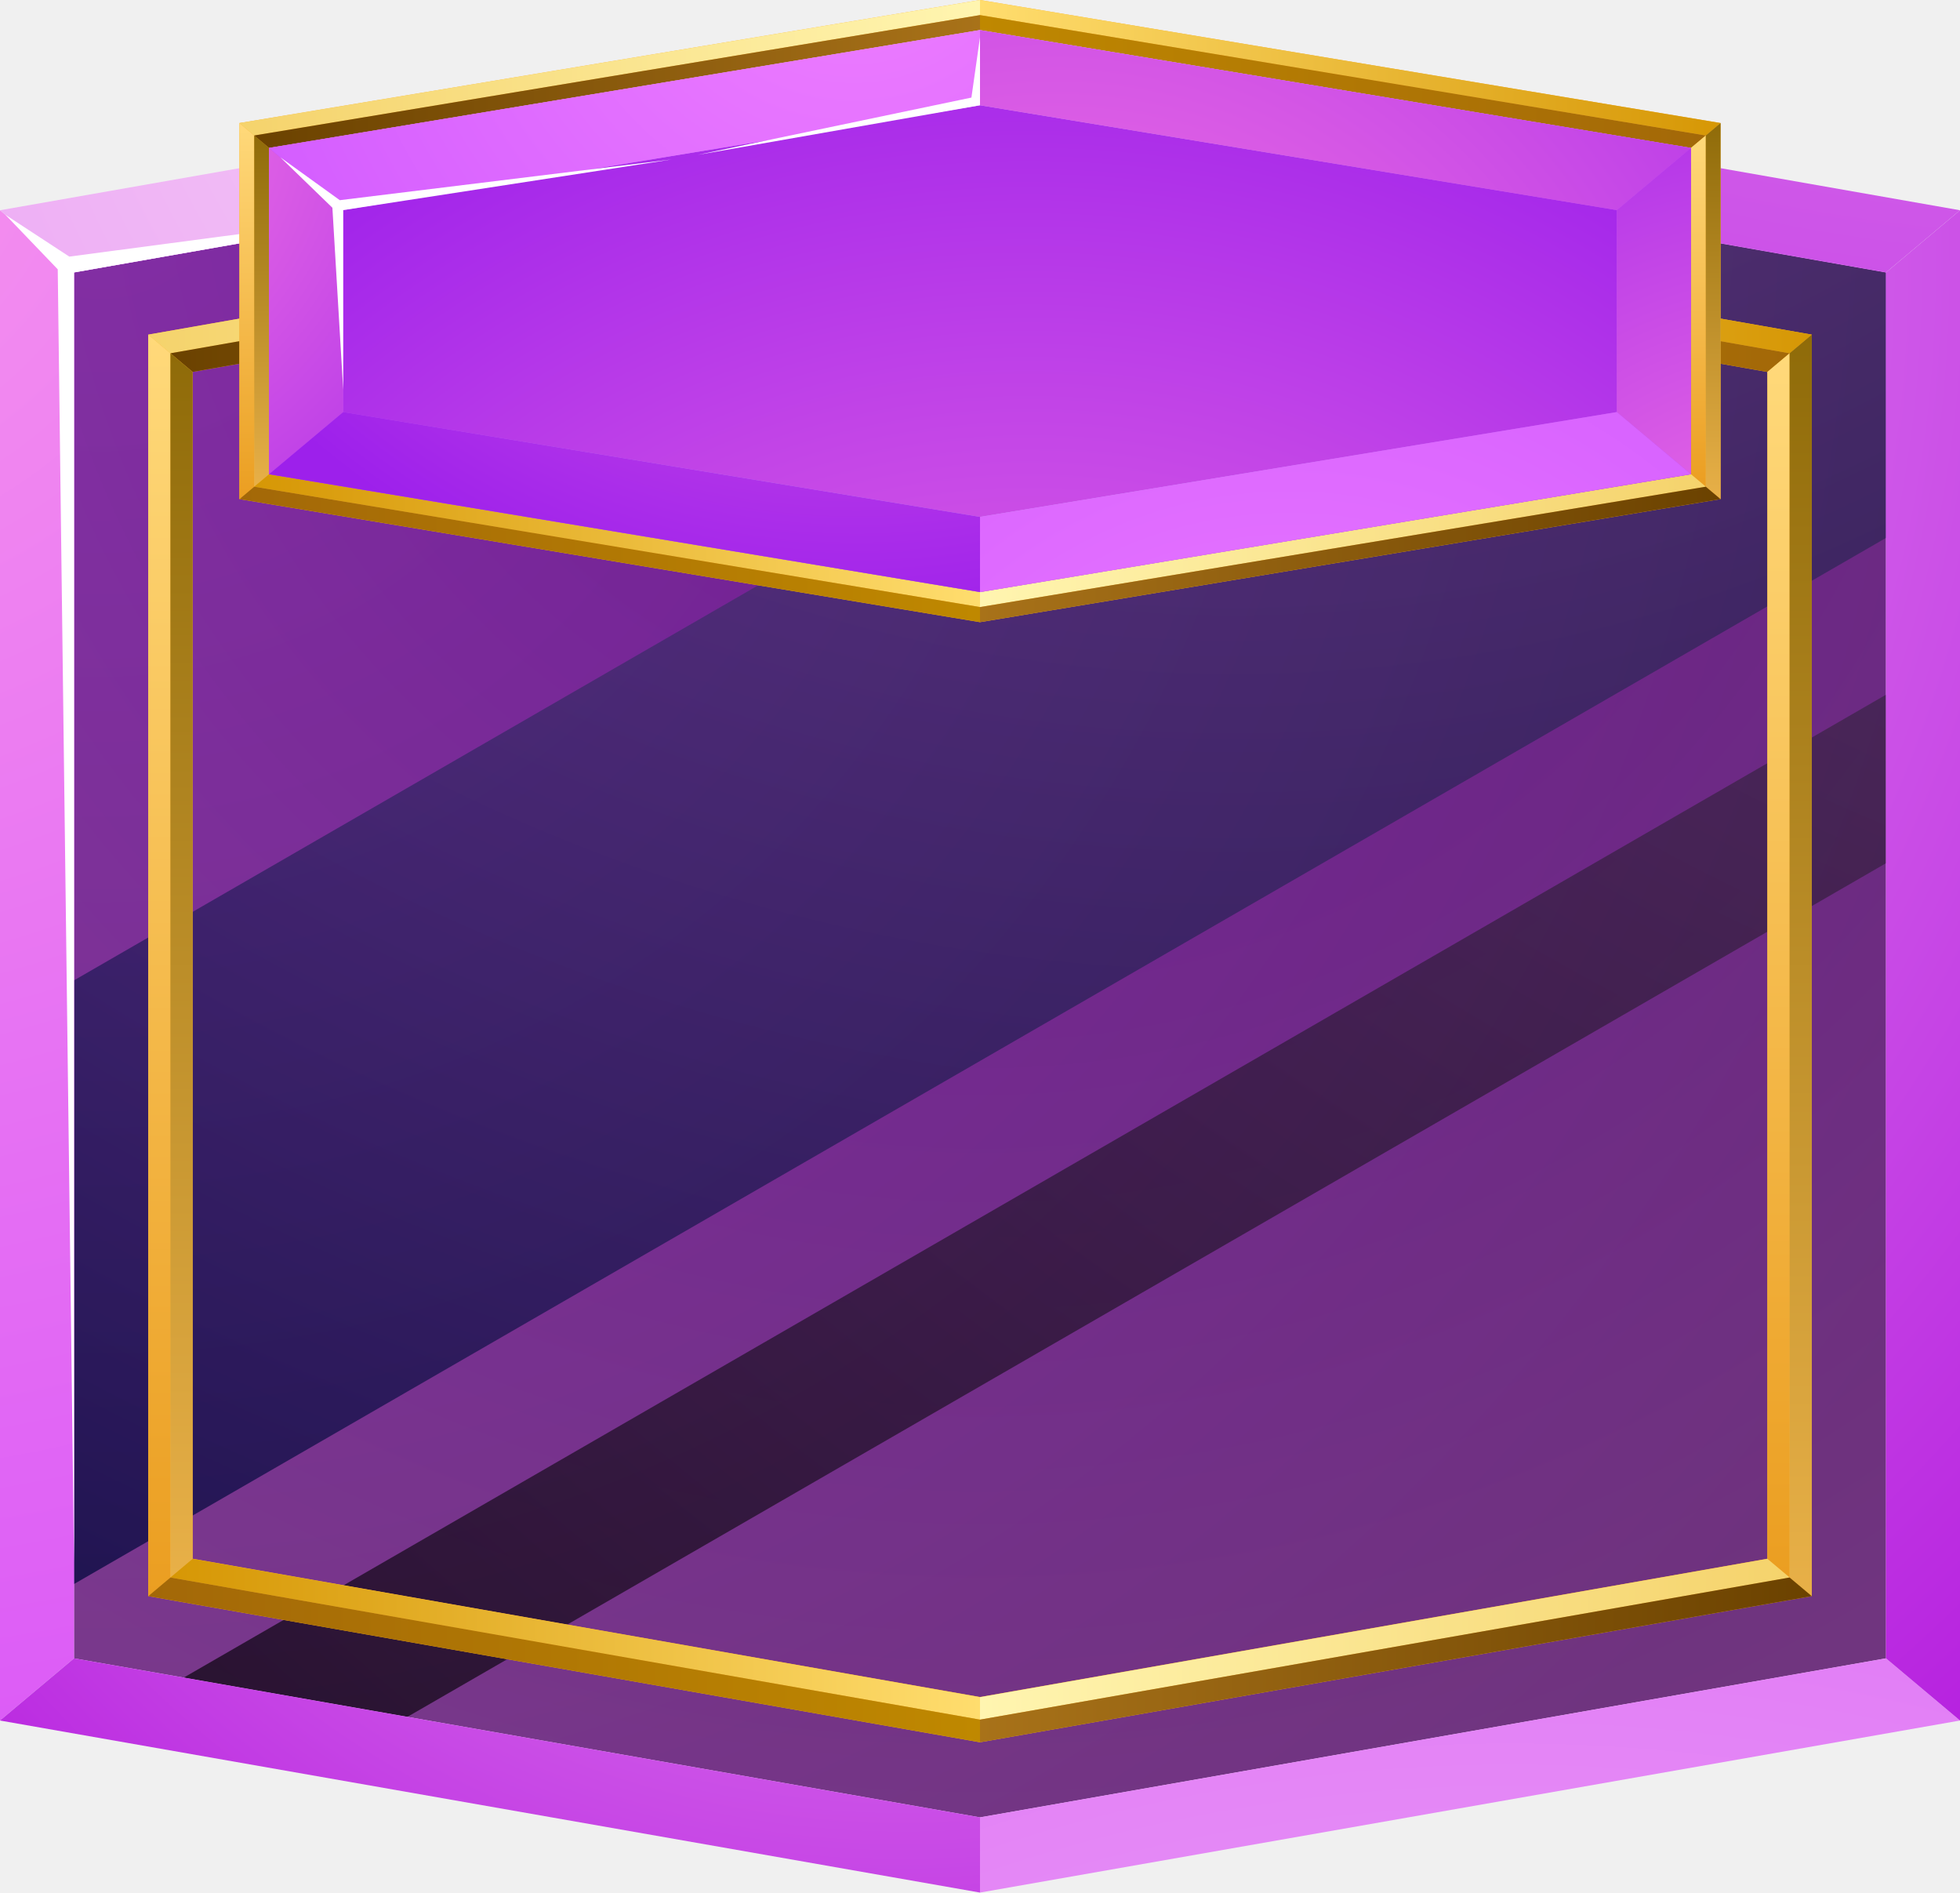
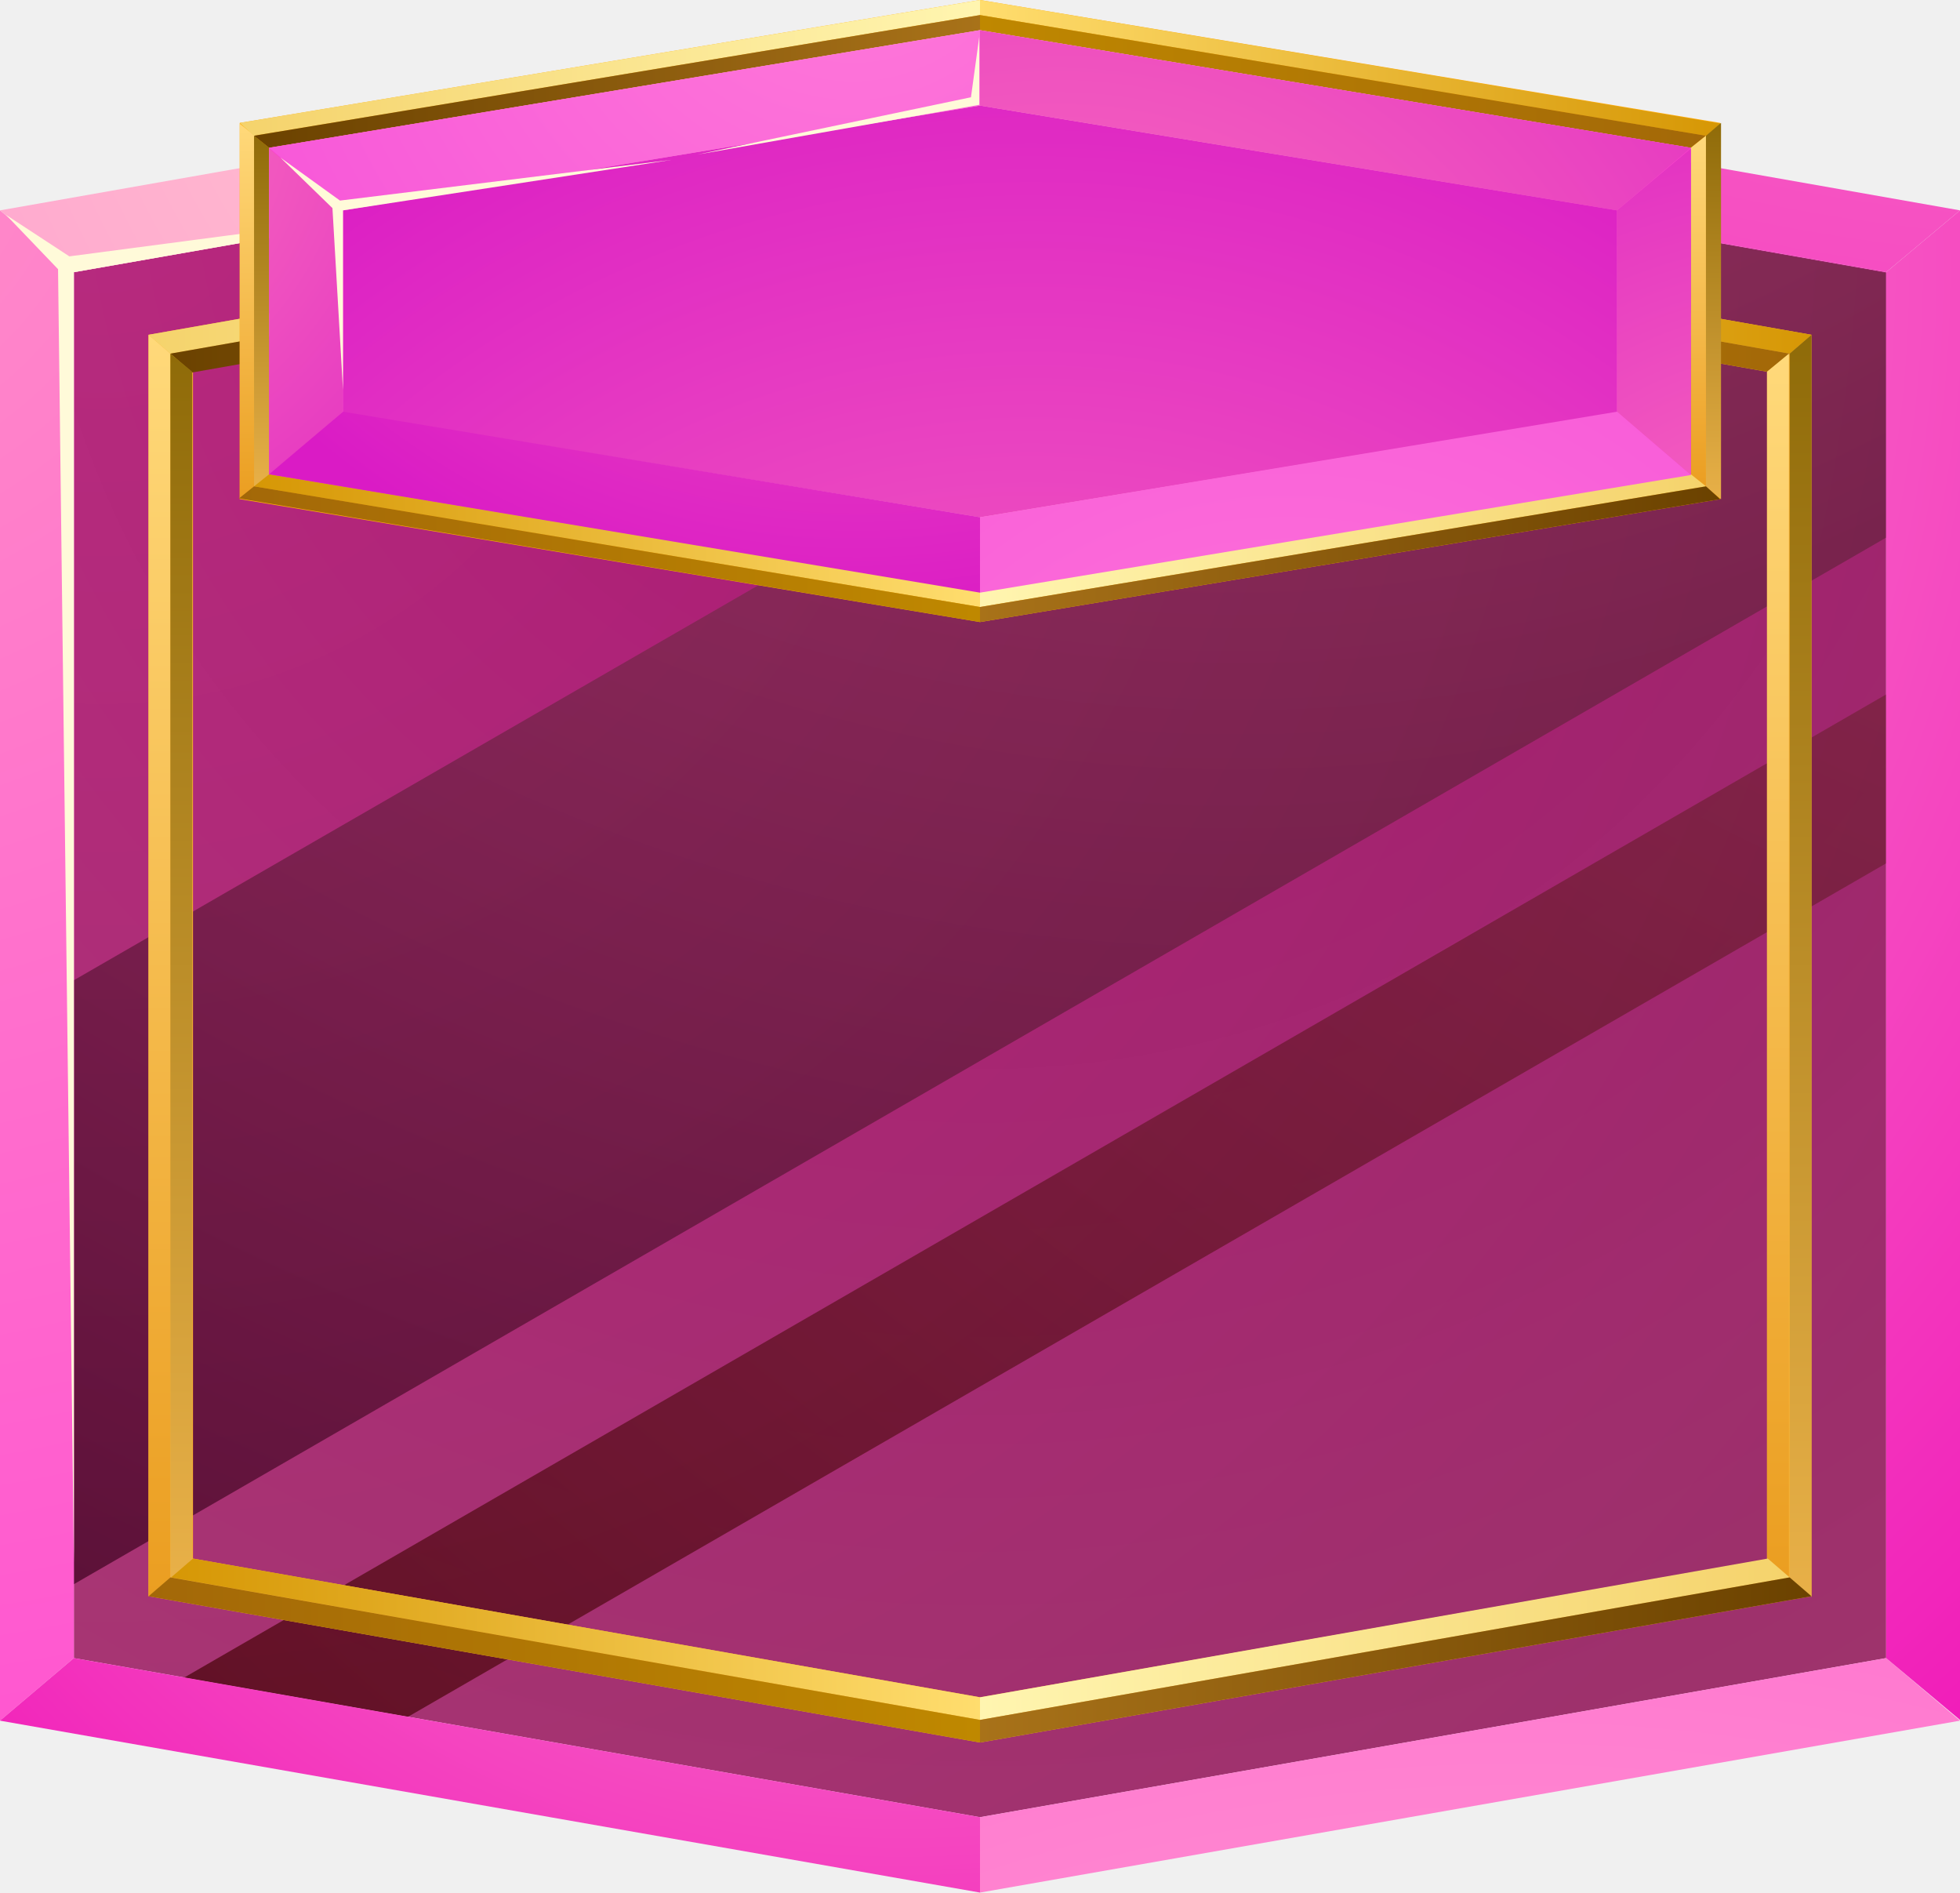
- <svg xmlns="http://www.w3.org/2000/svg" width="260" height="251" viewBox="0 0 260 251" fill="none">
-   <path fill-rule="evenodd" clip-rule="evenodd" d="M9.82 36.132V219.934L130 241.024L250.18 219.934V36.132L130 15.022L9.82 36.132Z" fill="url(#paint0_radial_1_6)" />
-   <path fill-rule="evenodd" clip-rule="evenodd" d="M9.82 210.077L250.18 71.341V36.171L190.551 25.685L9.82 130.017V210.077Z" fill="url(#paint1_radial_1_6)" />
-   <path opacity="0.75" fill-rule="evenodd" clip-rule="evenodd" d="M250.18 92.137L24.374 222.487L54.05 227.691L250.18 114.484V92.137Z" fill="url(#paint2_radial_1_6)" />
-   <g opacity="0.5" filter="url(#filter0_d_1_6)">
-     <path fill-rule="evenodd" clip-rule="evenodd" d="M9.82 36.132V219.934L130 241.024L250.18 219.934V36.132L130 15.022L9.82 36.132Z" fill="url(#paint3_radial_1_6)" />
+ <svg xmlns="http://www.w3.org/2000/svg" version="1.1" id="Capa_1" x="0px" y="0px" viewBox="0 0 260 251" style="enable-background:new 0 0 260 251;" xml:space="preserve">
+   <style type="text/css">
+ 	.st0{fill-rule:evenodd;clip-rule:evenodd;fill:url(#SVGID_1_);}
+ 	.st1{fill-rule:evenodd;clip-rule:evenodd;fill:url(#SVGID_2_);}
+ 	.st2{opacity:0.75;fill-rule:evenodd;clip-rule:evenodd;fill:url(#SVGID_3_);enable-background:new    ;}
+ 	.st3{opacity:0.5;}
+ 	.st4{fill-rule:evenodd;clip-rule:evenodd;fill:url(#SVGID_4_);}
+ 	.st5{fill-rule:evenodd;clip-rule:evenodd;fill:url(#SVGID_5_);}
+ 	.st6{fill-rule:evenodd;clip-rule:evenodd;fill:url(#SVGID_6_);}
+ 	.st7{fill-rule:evenodd;clip-rule:evenodd;fill:url(#SVGID_7_);} 
+ 	.st8{fill-rule:evenodd;clip-rule:evenodd;fill:url(#SVGID_8_);}
+ 	.st9{fill-rule:evenodd;clip-rule:evenodd;fill:url(#SVGID_9_);}
+ 	.st10{fill-rule:evenodd;clip-rule:evenodd;fill:url(#SVGID_10_);}
+ 	.st11{fill-rule:evenodd;clip-rule:evenodd;fill:#FFFAD9;}
+ 	.st12{fill-rule:evenodd;clip-rule:evenodd;fill:#F9B233;}
+ 	.st13{fill-rule:evenodd;clip-rule:evenodd;fill:url(#SVGID_11_);}
+ 	.st14{fill-rule:evenodd;clip-rule:evenodd;fill:url(#SVGID_12_);}
+ 	.st15{fill-rule:evenodd;clip-rule:evenodd;fill:url(#SVGID_13_);}
+ 	.st16{fill-rule:evenodd;clip-rule:evenodd;fill:url(#SVGID_14_);}
+ 	.st17{fill-rule:evenodd;clip-rule:evenodd;fill:url(#SVGID_15_);}
+ 	.st18{fill-rule:evenodd;clip-rule:evenodd;fill:url(#SVGID_16_);}
+ 	.st19{fill-rule:evenodd;clip-rule:evenodd;fill:url(#SVGID_17_);}
+ 	.st20{fill-rule:evenodd;clip-rule:evenodd;fill:url(#SVGID_18_);}
+ 	.st21{fill-rule:evenodd;clip-rule:evenodd;fill:url(#SVGID_19_);}
+ 	.st22{fill-rule:evenodd;clip-rule:evenodd;fill:url(#SVGID_20_);}
+ 	.st23{fill-rule:evenodd;clip-rule:evenodd;fill:url(#SVGID_21_);}
+ 	.st24{fill-rule:evenodd;clip-rule:evenodd;fill:url(#SVGID_22_);}
+ 	.st25{fill-rule:evenodd;clip-rule:evenodd;fill:#FFAD0D;}
+ 	.st26{fill-rule:evenodd;clip-rule:evenodd;fill:url(#SVGID_23_);}
+ 	.st27{fill-rule:evenodd;clip-rule:evenodd;fill:url(#SVGID_24_);}
+ 	.st28{fill-rule:evenodd;clip-rule:evenodd;fill:url(#SVGID_25_);}
+ 	.st29{fill-rule:evenodd;clip-rule:evenodd;fill:url(#SVGID_26_);}
+ 	.st30{fill-rule:evenodd;clip-rule:evenodd;fill:url(#SVGID_27_);}
+ 	.st31{fill-rule:evenodd;clip-rule:evenodd;fill:url(#SVGID_28_);}
+ 	.st32{fill-rule:evenodd;clip-rule:evenodd;fill:url(#SVGID_29_);}
+ 	.st33{fill-rule:evenodd;clip-rule:evenodd;fill:url(#SVGID_30_);}
+ 	.st34{fill-rule:evenodd;clip-rule:evenodd;fill:url(#SVGID_31_);}
+ 	.st35{fill-rule:evenodd;clip-rule:evenodd;fill:url(#SVGID_32_);}
+ 	.st36{fill-rule:evenodd;clip-rule:evenodd;fill:url(#SVGID_33_);}
+ 	.st37{fill-rule:evenodd;clip-rule:evenodd;fill:url(#SVGID_34_);}
+ 	.st38{fill-rule:evenodd;clip-rule:evenodd;fill:url(#SVGID_35_);}
+ 	.st39{fill-rule:evenodd;clip-rule:evenodd;fill:url(#SVGID_36_);}
+ 	.st40{fill-rule:evenodd;clip-rule:evenodd;fill:url(#SVGID_37_);}
+ 	.st41{fill-rule:evenodd;clip-rule:evenodd;fill:url(#SVGID_38_);}
+ 	.st42{fill-rule:evenodd;clip-rule:evenodd;fill:url(#SVGID_39_);}
+ 	.st43{fill-rule:evenodd;clip-rule:evenodd;fill:url(#SVGID_40_);}
+ 	.st44{fill-rule:evenodd;clip-rule:evenodd;fill:url(#SVGID_41_);}
+ 	.st45{fill-rule:evenodd;clip-rule:evenodd;fill:url(#SVGID_42_);}
+ </style>
+   <radialGradient id="SVGID_1_" cx="-174.31" cy="520.935" r="1" gradientTransform="matrix(253.471 0 0 -253.427 44312.422 132033.922)" gradientUnits="userSpaceOnUse">
+     <stop offset="0" style="stop-color:#F424CE" />
+     <stop offset="1" style="stop-color:#FF6BD9" />
+   </radialGradient>
+   <path class="st0" d="M9.8,36.1v183.8L130,241l120.2-21.1V36.1L130,15L9.8,36.1z" />
+   <radialGradient id="SVGID_2_" cx="-174.622" cy="521.417" r="1" gradientTransform="matrix(462.89 0 0 -462.809 80994.984 241203.734)" gradientUnits="userSpaceOnUse">
+     <stop offset="0" style="stop-color:#FF77D1" />
+     <stop offset="1" style="stop-color:#3D0342" />
+   </radialGradient>
+   <path class="st1" d="M9.8,210.1L250.2,71.3V36.2l-59.6-10.5L9.8,130V210.1z" />
+   <radialGradient id="SVGID_3_" cx="-174.638" cy="521.442" r="1" gradientTransform="matrix(484.027 0 0 -483.942 84867.461 252242.672)" gradientUnits="userSpaceOnUse">
+     <stop offset="0" style="stop-color:#FF77D1" />
+     <stop offset="1" style="stop-color:#3D0000" />
+   </radialGradient>
+   <path class="st2" d="M250.2,92.1L24.4,222.5l29.7,5.2l196.1-113.2V92.1z" />
+   <g class="st3">
+     <radialGradient id="SVGID_4_" cx="-174.381" cy="521.044" r="1" gradientTransform="matrix(282.629 0 0 -282.579 49299.039 147259.266)" gradientUnits="userSpaceOnUse">
+       <stop offset="0" style="stop-color:#770E2B" />
+       <stop offset="1" style="stop-color:#3D0000" />
+     </radialGradient>
+     <path class="st4" d="M9.8,36.1v183.8L130,241l120.2-21.1V36.1L130,15L9.8,36.1z" />
  </g>
-   <path fill-rule="evenodd" clip-rule="evenodd" d="M9.82 219.934V36.132L0 27.884V228.182L9.82 219.934Z" fill="url(#paint4_radial_1_6)" />
-   <path fill-rule="evenodd" clip-rule="evenodd" d="M130 241.024L9.82 219.934L0 228.182L130 251V241.024Z" fill="url(#paint5_radial_1_6)" />
-   <path fill-rule="evenodd" clip-rule="evenodd" d="M250.18 219.934L130 241.024V251L260 228.182L250.18 219.934Z" fill="url(#paint6_radial_1_6)" />
-   <path fill-rule="evenodd" clip-rule="evenodd" d="M250.18 36.132V219.934L260 228.182V27.884L250.18 36.132Z" fill="url(#paint7_radial_1_6)" />
-   <path fill-rule="evenodd" clip-rule="evenodd" d="M9.82 36.132L130 15.022V5.047L0 27.884L9.82 36.132Z" fill="url(#paint8_radial_1_6)" />
-   <path fill-rule="evenodd" clip-rule="evenodd" d="M130 15.022L250.18 36.132L260 27.884L130 5.047V15.022Z" fill="url(#paint9_radial_1_6)" />
-   <path fill-rule="evenodd" clip-rule="evenodd" d="M9.82 207.17L7.66 35.72L0.727 28.493L9.192 34.031L60.08 27.295L9.82 36.132V207.17Z" fill="white" />
-   <path fill-rule="evenodd" clip-rule="evenodd" d="M82.942 23.29L127.82 13.275L130 5.813V15.022L82.942 23.29Z" fill="white" />
-   <path fill-rule="evenodd" clip-rule="evenodd" d="M82.942 23.29L127.82 13.275L130 5.813V15.022L82.942 23.29Z" fill="white" />
-   <path fill-rule="evenodd" clip-rule="evenodd" d="M19.66 44.38V211.687L130 231.068L240.34 211.687V44.38L130 24.998L19.66 44.38ZM25.552 49.328V206.719L130 225.06L234.448 206.719V49.328L130 30.987L25.552 49.328Z" fill="#F9B233" />
-   <path fill-rule="evenodd" clip-rule="evenodd" d="M22.606 46.854L130 28.002V24.998L19.66 44.38L22.606 46.854Z" fill="url(#paint10_linear_1_6)" />
-   <path fill-rule="evenodd" clip-rule="evenodd" d="M130 28.002L22.606 46.854L25.552 49.328L130 30.987V28.002Z" fill="url(#paint11_linear_1_6)" />
-   <path fill-rule="evenodd" clip-rule="evenodd" d="M130 28.002L237.394 46.854L240.34 44.38L130 24.998V28.002Z" fill="url(#paint12_linear_1_6)" />
-   <path fill-rule="evenodd" clip-rule="evenodd" d="M237.394 46.854L130 28.002V30.987L234.448 49.328L237.394 46.854Z" fill="url(#paint13_linear_1_6)" />
-   <path fill-rule="evenodd" clip-rule="evenodd" d="M234.448 49.328V206.738L237.394 209.212V46.854L234.448 49.328Z" fill="url(#paint14_linear_1_6)" />
-   <path fill-rule="evenodd" clip-rule="evenodd" d="M237.394 46.854V209.213L240.34 211.687V44.38L237.394 46.854Z" fill="url(#paint15_linear_1_6)" />
-   <path fill-rule="evenodd" clip-rule="evenodd" d="M22.606 209.213V46.854L19.66 44.38V211.687L22.606 209.213Z" fill="url(#paint16_linear_1_6)" />
-   <path fill-rule="evenodd" clip-rule="evenodd" d="M22.606 46.854V209.212L25.552 206.738V49.328L22.606 46.854Z" fill="url(#paint17_linear_1_6)" />
-   <path fill-rule="evenodd" clip-rule="evenodd" d="M130 225.079L25.552 206.738L22.606 209.213L130 228.064V225.079Z" fill="url(#paint18_linear_1_6)" />
-   <path fill-rule="evenodd" clip-rule="evenodd" d="M130 228.064L22.606 209.212L19.66 211.687L130 231.068V228.064Z" fill="url(#paint19_linear_1_6)" />
-   <path fill-rule="evenodd" clip-rule="evenodd" d="M130 225.079V228.064L237.394 209.213L234.448 206.738L130 225.079Z" fill="url(#paint20_linear_1_6)" />
-   <path fill-rule="evenodd" clip-rule="evenodd" d="M237.394 209.212L130 228.064V231.068L240.34 211.687L237.394 209.212Z" fill="url(#paint21_linear_1_6)" />
-   <path fill-rule="evenodd" clip-rule="evenodd" d="M31.759 16.318V66.196L130 82.515L228.241 66.196V16.318L130 0L31.759 16.318ZM35.687 19.617V62.897L130 78.528L224.313 62.897V19.617L130 3.986L35.687 19.617Z" fill="#F9B233" />
-   <path fill-rule="evenodd" clip-rule="evenodd" d="M31.759 66.196L33.723 64.547V17.968L31.759 16.318V66.196Z" fill="url(#paint22_linear_1_6)" />
-   <path fill-rule="evenodd" clip-rule="evenodd" d="M33.723 17.968V64.547L35.687 62.897V19.617L33.723 17.968Z" fill="url(#paint23_linear_1_6)" />
-   <path fill-rule="evenodd" clip-rule="evenodd" d="M33.723 17.968L130 2.003V0L31.759 16.318L33.723 17.968Z" fill="url(#paint24_linear_1_6)" />
-   <path fill-rule="evenodd" clip-rule="evenodd" d="M130 2.003L33.723 17.968L35.687 19.617L130 3.986V2.003Z" fill="url(#paint25_linear_1_6)" />
-   <path fill-rule="evenodd" clip-rule="evenodd" d="M130 2.003L226.277 17.968L228.241 16.318L130 0V2.003Z" fill="url(#paint26_linear_1_6)" />
-   <path fill-rule="evenodd" clip-rule="evenodd" d="M226.277 17.968L130 2.003V3.986L224.313 19.617L226.277 17.968Z" fill="url(#paint27_linear_1_6)" />
-   <path fill-rule="evenodd" clip-rule="evenodd" d="M224.313 19.617V62.897L226.277 64.547V17.968L224.313 19.617Z" fill="url(#paint28_linear_1_6)" />
-   <path fill-rule="evenodd" clip-rule="evenodd" d="M226.277 17.968V64.547L228.241 66.196V16.318L226.277 17.968Z" fill="url(#paint29_linear_1_6)" />
-   <path fill-rule="evenodd" clip-rule="evenodd" d="M224.313 62.897L130 78.528V80.512L226.277 64.547L224.313 62.897Z" fill="url(#paint30_linear_1_6)" />
-   <path fill-rule="evenodd" clip-rule="evenodd" d="M226.277 64.547L130 80.512V82.515L228.241 66.196L226.277 64.547Z" fill="url(#paint31_linear_1_6)" />
-   <path fill-rule="evenodd" clip-rule="evenodd" d="M130 78.528L35.687 62.897L33.723 64.547L130 80.512V78.528Z" fill="url(#paint32_linear_1_6)" />
-   <path fill-rule="evenodd" clip-rule="evenodd" d="M130 80.512L33.723 64.547L31.759 66.196L130 82.515V80.512Z" fill="url(#paint33_linear_1_6)" />
-   <path fill-rule="evenodd" clip-rule="evenodd" d="M35.687 19.617V62.897L130 78.528L224.313 62.897V19.617L130 3.986L35.687 19.617Z" fill="url(#paint34_radial_1_6)" />
-   <path fill-rule="evenodd" clip-rule="evenodd" d="M45.526 27.865V54.65L130 68.553L214.473 54.65V27.865L130 13.962L45.526 27.865Z" fill="url(#paint35_radial_1_6)" />
-   <path fill-rule="evenodd" clip-rule="evenodd" d="M45.526 54.65V27.865L35.687 19.617V62.897L45.526 54.65Z" fill="url(#paint36_radial_1_6)" />
-   <path fill-rule="evenodd" clip-rule="evenodd" d="M45.526 27.865L130 13.962V3.986L35.687 19.617L45.526 27.865Z" fill="url(#paint37_radial_1_6)" />
-   <path fill-rule="evenodd" clip-rule="evenodd" d="M214.473 54.65V27.865L224.313 19.617V62.897L214.473 54.65Z" fill="url(#paint38_radial_1_6)" />
-   <path fill-rule="evenodd" clip-rule="evenodd" d="M214.473 27.865L130 13.962V3.986L224.313 19.617L214.473 27.865Z" fill="url(#paint39_radial_1_6)" />
-   <path fill-rule="evenodd" clip-rule="evenodd" d="M45.526 54.65L130 68.553V78.528L35.687 62.897L45.526 54.65Z" fill="url(#paint40_radial_1_6)" />
-   <path fill-rule="evenodd" clip-rule="evenodd" d="M214.473 54.65L130 68.553V78.528L224.313 62.897L214.473 54.65Z" fill="url(#paint41_radial_1_6)" />
-   <path fill-rule="evenodd" clip-rule="evenodd" d="M45.526 51.685L44.093 27.551L37.179 20.855L45.075 26.549L89.089 21.149L45.526 27.865V51.685Z" fill="white" />
-   <path fill-rule="evenodd" clip-rule="evenodd" d="M92.546 20.54L128.861 12.941L130 4.949V13.962L92.546 20.54Z" fill="white" />
-   <defs>
-     <filter id="filter0_d_1_6" x="9.82" y="15.022" width="240.36" height="230.002" filterUnits="userSpaceOnUse" color-interpolation-filters="sRGB">
-       <feFlood flood-opacity="0" result="BackgroundImageFix" />
-       <feColorMatrix in="SourceAlpha" type="matrix" values="0 0 0 0 0 0 0 0 0 0 0 0 0 0 0 0 0 0 127 0" result="hardAlpha" />
-       <feOffset dy="4" />
-       <feComposite in2="hardAlpha" operator="out" />
-       <feColorMatrix type="matrix" values="0 0 0 0 0 0 0 0 0 0 0 0 0 0 0 0 0 0 0.25 0" />
-       <feBlend mode="normal" in2="BackgroundImageFix" result="effect1_dropShadow_1_6" />
-       <feBlend mode="normal" in="SourceGraphic" in2="effect1_dropShadow_1_6" result="shape" />
-     </filter>
-     <radialGradient id="paint0_radial_1_6" cx="0" cy="0" r="1" gradientUnits="userSpaceOnUse" gradientTransform="translate(130 15.0221) scale(253.471 253.427)">
-       <stop stop-color="#B729F4" />
-       <stop offset="1" stop-color="#E470FF" />
-     </radialGradient>
-     <radialGradient id="paint1_radial_1_6" cx="0" cy="0" r="1" gradientUnits="userSpaceOnUse" gradientTransform="translate(164.231 -112.561) scale(462.89 462.809)">
-       <stop stop-color="#D07CF7" />
-       <stop offset="1" stop-color="#000868" />
-     </radialGradient>
-     <radialGradient id="paint2_radial_1_6" cx="0" cy="0" r="1" gradientUnits="userSpaceOnUse" gradientTransform="translate(337.734 -105.046) scale(484.027 483.942)">
-       <stop stop-color="#D07CF7" />
-       <stop offset="1" />
-     </radialGradient>
-     <radialGradient id="paint3_radial_1_6" cx="0" cy="0" r="1" gradientUnits="userSpaceOnUse" gradientTransform="translate(13.9631 23.0279) scale(282.629 282.579)">
-       <stop stop-color="#3A1351" />
-       <stop offset="1" />
-     </radialGradient>
-     <radialGradient id="paint4_radial_1_6" cx="0" cy="0" r="1" gradientUnits="userSpaceOnUse" gradientTransform="translate(-30.9248 14.1229) scale(242.105 242.062)">
-       <stop stop-color="#F794EE" />
-       <stop offset="1" stop-color="#D956F7" />
-     </radialGradient>
-     <radialGradient id="paint5_radial_1_6" cx="0" cy="0" r="1" gradientUnits="userSpaceOnUse" gradientTransform="translate(119.507 120.155) scale(183.184 183.152)">
-       <stop stop-color="#F6B0F7" />
-       <stop offset="1" stop-color="#B31ADE" />
-     </radialGradient>
-     <radialGradient id="paint6_radial_1_6" cx="0" cy="0" r="1" gradientUnits="userSpaceOnUse" gradientTransform="translate(200.333 453.652) scale(296.622 296.57)">
-       <stop stop-color="#F7D4F4" />
-       <stop offset="1" stop-color="#DD6AF7" />
-     </radialGradient>
-     <radialGradient id="paint7_radial_1_6" cx="0" cy="0" r="1" gradientUnits="userSpaceOnUse" gradientTransform="translate(88.5698 35.765) scale(272.78 272.732)">
-       <stop stop-color="#F6B0F7" />
-       <stop offset="1" stop-color="#B31ADE" />
-     </radialGradient>
-     <radialGradient id="paint8_radial_1_6" cx="0" cy="0" r="1" gradientUnits="userSpaceOnUse" gradientTransform="translate(102.128 -13.3722) scale(320.254 320.198)">
-       <stop stop-color="#F7D4F4" />
-       <stop offset="1" stop-color="#DD6AF7" />
-     </radialGradient>
-     <radialGradient id="paint9_radial_1_6" cx="0" cy="0" r="1" gradientUnits="userSpaceOnUse" gradientTransform="translate(280.881 -198.77) scale(381.694 381.627)">
-       <stop stop-color="#F6B0F7" />
-       <stop offset="1" stop-color="#B31ADE" />
-     </radialGradient>
-     <linearGradient id="paint10_linear_1_6" x1="19.654" y1="35.928" x2="130" y2="35.928" gradientUnits="userSpaceOnUse">
-       <stop stop-color="#F5D36C" />
-       <stop offset="1" stop-color="#FFF5B0" />
-     </linearGradient>
-     <linearGradient id="paint11_linear_1_6" x1="22.602" y1="38.661" x2="130" y2="38.661" gradientUnits="userSpaceOnUse">
-       <stop stop-color="#6B4200" />
-       <stop offset="1" stop-color="#A87219" />
-     </linearGradient>
-     <linearGradient id="paint12_linear_1_6" x1="130" y1="35.928" x2="240.347" y2="35.928" gradientUnits="userSpaceOnUse">
-       <stop stop-color="#FFDD6E" />
-       <stop offset="1" stop-color="#D69705" />
-     </linearGradient>
-     <linearGradient id="paint13_linear_1_6" x1="130" y1="38.661" x2="237.399" y2="38.661" gradientUnits="userSpaceOnUse">
-       <stop stop-color="#BF8800" />
-       <stop offset="1" stop-color="#A36808" />
-     </linearGradient>
-     <linearGradient id="paint14_linear_1_6" x1="235.925" y1="209.204" x2="235.925" y2="46.855" gradientUnits="userSpaceOnUse">
-       <stop stop-color="#EB9E21" />
-       <stop offset="1" stop-color="#FFD97A" />
-     </linearGradient>
-     <linearGradient id="paint15_linear_1_6" x1="238.873" y1="211.679" x2="238.873" y2="44.38" gradientUnits="userSpaceOnUse">
-       <stop stop-color="#E8B048" />
-       <stop offset="1" stop-color="#8F6B09" />
-     </linearGradient>
-     <linearGradient id="paint16_linear_1_6" x1="21.128" y1="211.679" x2="21.128" y2="44.38" gradientUnits="userSpaceOnUse">
-       <stop stop-color="#EB9E21" />
-       <stop offset="1" stop-color="#FFD97A" />
-     </linearGradient>
-     <linearGradient id="paint17_linear_1_6" x1="24.076" y1="209.204" x2="24.076" y2="46.855" gradientUnits="userSpaceOnUse">
-       <stop stop-color="#E8B048" />
-       <stop offset="1" stop-color="#8F6B09" />
-     </linearGradient>
-     <linearGradient id="paint18_linear_1_6" x1="22.602" y1="217.398" x2="130" y2="217.398" gradientUnits="userSpaceOnUse">
-       <stop stop-color="#D69705" />
-       <stop offset="1" stop-color="#FFDD6E" />
-     </linearGradient>
-     <linearGradient id="paint19_linear_1_6" x1="19.654" y1="220.131" x2="130" y2="220.131" gradientUnits="userSpaceOnUse">
-       <stop stop-color="#A36808" />
-       <stop offset="1" stop-color="#BF8800" />
-     </linearGradient>
-     <linearGradient id="paint20_linear_1_6" x1="130" y1="217.398" x2="237.399" y2="217.398" gradientUnits="userSpaceOnUse">
-       <stop stop-color="#FFF5B0" />
-       <stop offset="1" stop-color="#F5D36C" />
-     </linearGradient>
-     <linearGradient id="paint21_linear_1_6" x1="130" y1="220.131" x2="240.347" y2="220.131" gradientUnits="userSpaceOnUse">
-       <stop stop-color="#A87219" />
-       <stop offset="1" stop-color="#6B4200" />
-     </linearGradient>
-     <linearGradient id="paint22_linear_1_6" x1="32.747" y1="66.197" x2="32.747" y2="16.312" gradientUnits="userSpaceOnUse">
-       <stop stop-color="#EB9E21" />
-       <stop offset="1" stop-color="#FFD97A" />
-     </linearGradient>
-     <linearGradient id="paint23_linear_1_6" x1="34.712" y1="64.547" x2="34.712" y2="17.962" gradientUnits="userSpaceOnUse">
-       <stop stop-color="#E8B048" />
-       <stop offset="1" stop-color="#8F6B09" />
-     </linearGradient>
-     <linearGradient id="paint24_linear_1_6" x1="31.764" y1="8.981" x2="130" y2="8.981" gradientUnits="userSpaceOnUse">
-       <stop stop-color="#F5D36C" />
-       <stop offset="1" stop-color="#FFF5B0" />
-     </linearGradient>
-     <linearGradient id="paint25_linear_1_6" x1="33.73" y1="10.803" x2="130" y2="10.803" gradientUnits="userSpaceOnUse">
-       <stop stop-color="#6B4200" />
-       <stop offset="1" stop-color="#A87219" />
-     </linearGradient>
-     <linearGradient id="paint26_linear_1_6" x1="130" y1="8.981" x2="228.236" y2="8.981" gradientUnits="userSpaceOnUse">
-       <stop stop-color="#FFDD6E" />
-       <stop offset="1" stop-color="#D69705" />
-     </linearGradient>
-     <linearGradient id="paint27_linear_1_6" x1="130" y1="10.803" x2="226.271" y2="10.803" gradientUnits="userSpaceOnUse">
-       <stop stop-color="#BF8800" />
-       <stop offset="1" stop-color="#A36808" />
-     </linearGradient>
-     <linearGradient id="paint28_linear_1_6" x1="225.288" y1="64.547" x2="225.288" y2="17.962" gradientUnits="userSpaceOnUse">
-       <stop stop-color="#EB9E21" />
-       <stop offset="1" stop-color="#FFD97A" />
-     </linearGradient>
-     <linearGradient id="paint29_linear_1_6" x1="227.253" y1="66.197" x2="227.253" y2="16.312" gradientUnits="userSpaceOnUse">
-       <stop stop-color="#E8B048" />
-       <stop offset="1" stop-color="#8F6B09" />
-     </linearGradient>
-     <linearGradient id="paint30_linear_1_6" x1="130" y1="71.706" x2="226.271" y2="71.706" gradientUnits="userSpaceOnUse">
-       <stop stop-color="#FFF5B0" />
-       <stop offset="1" stop-color="#F5D36C" />
-     </linearGradient>
-     <linearGradient id="paint31_linear_1_6" x1="130" y1="73.528" x2="228.236" y2="73.528" gradientUnits="userSpaceOnUse">
-       <stop stop-color="#A87219" />
-       <stop offset="1" stop-color="#6B4200" />
-     </linearGradient>
-     <linearGradient id="paint32_linear_1_6" x1="33.73" y1="71.706" x2="130" y2="71.706" gradientUnits="userSpaceOnUse">
-       <stop stop-color="#D69705" />
-       <stop offset="1" stop-color="#FFDD6E" />
-     </linearGradient>
-     <linearGradient id="paint33_linear_1_6" x1="31.764" y1="73.528" x2="130" y2="73.528" gradientUnits="userSpaceOnUse">
-       <stop stop-color="#A36808" />
-       <stop offset="1" stop-color="#BF8800" />
-     </linearGradient>
-     <radialGradient id="paint34_radial_1_6" cx="0" cy="0" r="1" gradientUnits="userSpaceOnUse" gradientTransform="translate(130 41.2548) scale(104.357 104.339)">
-       <stop stop-color="#D0B0F7" />
-       <stop offset="1" stop-color="#BD3CF4" />
-     </radialGradient>
-     <radialGradient id="paint35_radial_1_6" cx="0" cy="0" r="1" gradientUnits="userSpaceOnUse" gradientTransform="translate(136.466 156.065) scale(164.524 164.496)">
-       <stop stop-color="#FF80E1" />
-       <stop offset="1" stop-color="#9D20EB" />
-     </radialGradient>
-     <radialGradient id="paint36_radial_1_6" cx="0" cy="0" r="1" gradientUnits="userSpaceOnUse" gradientTransform="translate(2.14785 13.7253) scale(94.116 94.0995)">
-       <stop stop-color="#FF80E1" />
-       <stop offset="1" stop-color="#9D20EB" />
-     </radialGradient>
-     <radialGradient id="paint37_radial_1_6" cx="0" cy="0" r="1" gradientUnits="userSpaceOnUse" gradientTransform="translate(113.176 -12.2947) scale(188.923 188.89)">
-       <stop stop-color="#F080FF" />
-       <stop offset="1" stop-color="#B133FF" />
-     </radialGradient>
-     <radialGradient id="paint38_radial_1_6" cx="0" cy="0" r="1" gradientUnits="userSpaceOnUse" gradientTransform="translate(240.37 95.8762) scale(105.078 105.06)">
-       <stop stop-color="#FF80E1" />
-       <stop offset="1" stop-color="#9D20EB" />
-     </radialGradient>
-     <radialGradient id="paint39_radial_1_6" cx="0" cy="0" r="1" gradientUnits="userSpaceOnUse" gradientTransform="translate(140.316 74.262) scale(154.079 154.052)">
-       <stop stop-color="#FF80E1" />
-       <stop offset="1" stop-color="#9D20EB" />
-     </radialGradient>
-     <radialGradient id="paint40_radial_1_6" cx="0" cy="0" r="1" gradientUnits="userSpaceOnUse" gradientTransform="translate(113.429 -25.8364) scale(111.067 111.047)">
-       <stop stop-color="#FF80E1" />
-       <stop offset="1" stop-color="#9D20EB" />
-     </radialGradient>
-     <radialGradient id="paint41_radial_1_6" cx="0" cy="0" r="1" gradientUnits="userSpaceOnUse" gradientTransform="translate(170.897 124.264) scale(222.064 222.025)">
-       <stop stop-color="#F080FF" />
-       <stop offset="1" stop-color="#B133FF" />
-     </radialGradient>
-   </defs>
+   <radialGradient id="SVGID_5_" cx="-174.277" cy="520.885" r="1" gradientTransform="matrix(242.105 0 0 -242.062 42162.449 126100.484)" gradientUnits="userSpaceOnUse">
+     <stop offset="0" style="stop-color:#FF8FC8" />
+     <stop offset="1" style="stop-color:#FF51D1" />
+   </radialGradient>
+   <path class="st5" d="M9.8,219.9V36.1L0,27.9v200.3L9.8,219.9z" />
+   <radialGradient id="SVGID_6_" cx="-174.045" cy="520.526" r="1" gradientTransform="matrix(183.184 0 0 -183.152 32001.707 95455.492)" gradientUnits="userSpaceOnUse">
+     <stop offset="0" style="stop-color:#FFABD1" />
+     <stop offset="1" style="stop-color:#F015B8" />
+   </radialGradient>
+   <path class="st6" d="M130,241L9.8,219.9L0,228.2L130,251V241z" />
+   <radialGradient id="SVGID_7_" cx="-174.41" cy="521.09" r="1" gradientTransform="matrix(296.622 0 0 -296.57 51934.184 154993.203)" gradientUnits="userSpaceOnUse">
+     <stop offset="0" style="stop-color:#FFCFCE" />
+     <stop offset="1" style="stop-color:#FF65D1" />
+   </radialGradient>
+   <path class="st7" d="M250.2,219.9L130,241v10l130-22.8L250.2,219.9z" />
+   <radialGradient id="SVGID_8_" cx="-174.358" cy="521.01" r="1" gradientTransform="matrix(272.78 0 0 -272.732 47650.07 142131.859)" gradientUnits="userSpaceOnUse">
+     <stop offset="0" style="stop-color:#FFABD1" />
+     <stop offset="1" style="stop-color:#F015B8" />
+   </radialGradient>
+   <path class="st8" d="M250.2,36.1v183.8l9.8,8.2V27.9L250.2,36.1z" />
+   <radialGradient id="SVGID_9_" cx="-174.454" cy="521.157" r="1" gradientTransform="matrix(320.254 0 0 -320.198 55971.578 166859.984)" gradientUnits="userSpaceOnUse">
+     <stop offset="0" style="stop-color:#FFCFCE" />
+     <stop offset="1" style="stop-color:#FF65D1" />
+   </radialGradient>
+   <path class="st9" d="M9.8,36.1L130,15V5L0,27.9L9.8,36.1z" />
+   <radialGradient id="SVGID_10_" cx="-174.542" cy="521.293" r="1" gradientTransform="matrix(381.694 0 0 -381.627 66902.328 198740.531)" gradientUnits="userSpaceOnUse">
+     <stop offset="0" style="stop-color:#FFABD1" />
+     <stop offset="1" style="stop-color:#F015B8" />
+   </radialGradient>
+   <path class="st10" d="M130,15l120.2,21.1l9.8-8.2L130,5V15z" />
+   <path class="st11" d="M9.8,207.2L7.7,35.7l-6.9-7.2L9.2,34l50.9-6.7L9.8,36.1V207.2z" />
+   <path class="st11" d="M82.9,23.3l44.9-10l2.2-7.5V15L82.9,23.3z" />
+   <path class="st11" d="M82.9,23.3l44.9-10l2.2-7.5V15L82.9,23.3z" />
+   <path class="st12" d="M19.7,44.4v167.3L130,231.1l110.3-19.4V44.4L130,25L19.7,44.4z M25.6,49.3v157.4L130,225.1l104.4-18.3V49.3  L130,31L25.6,49.3z" />
+   <linearGradient id="SVGID_11_" gradientUnits="userSpaceOnUse" x1="19.66" y1="216.074" x2="130" y2="216.074" gradientTransform="matrix(1 0 0 -1 0 252)">
+     <stop offset="0" style="stop-color:#F5D36C" />
+     <stop offset="1" style="stop-color:#FFF5B0" />
+   </linearGradient>
+   <path class="st13" d="M22.6,46.9L130,28v-3L19.7,44.4L22.6,46.9z" />
+   <linearGradient id="SVGID_12_" gradientUnits="userSpaceOnUse" x1="22.606" y1="213.335" x2="130" y2="213.335" gradientTransform="matrix(1 0 0 -1 0 252)">
+     <stop offset="0" style="stop-color:#6B4200" />
+     <stop offset="1" style="stop-color:#A87219" />
+   </linearGradient>
+   <path class="st14" d="M130,28L22.6,46.9l2.9,2.5L130,31V28z" />
+   <linearGradient id="SVGID_13_" gradientUnits="userSpaceOnUse" x1="130" y1="216.074" x2="240.34" y2="216.074" gradientTransform="matrix(1 0 0 -1 0 252)">
+     <stop offset="0" style="stop-color:#FFDD6E" />
+     <stop offset="1" style="stop-color:#D69705" />
+   </linearGradient>
+   <path class="st15" d="M130,28l107.4,18.9l2.9-2.5L130,25V28z" />
+   <linearGradient id="SVGID_14_" gradientUnits="userSpaceOnUse" x1="130" y1="213.335" x2="237.394" y2="213.335" gradientTransform="matrix(1 0 0 -1 0 252)">
+     <stop offset="0" style="stop-color:#BF8800" />
+     <stop offset="1" style="stop-color:#A36808" />
+   </linearGradient>
+   <path class="st16" d="M237.4,46.9L130,28v3l104.4,18.3L237.4,46.9z" />
+   <linearGradient id="SVGID_15_" gradientUnits="userSpaceOnUse" x1="235.921" y1="42.788" x2="235.921" y2="205.146" gradientTransform="matrix(1 0 0 -1 0 252)">
+     <stop offset="0" style="stop-color:#EB9E21" />
+     <stop offset="1" style="stop-color:#FFD97A" />
+   </linearGradient>
+   <path class="st17" d="M234.4,49.3v157.4l2.9,2.5V46.9L234.4,49.3z" />
+   <linearGradient id="SVGID_16_" gradientUnits="userSpaceOnUse" x1="238.867" y1="40.313" x2="238.867" y2="207.62" gradientTransform="matrix(1 0 0 -1 0 252)">
+     <stop offset="0" style="stop-color:#E8B048" />
+     <stop offset="1" style="stop-color:#8F6B09" />
+   </linearGradient>
+   <path class="st18" d="M237.4,46.9v162.4l2.9,2.5V44.4L237.4,46.9z" />
+   <linearGradient id="SVGID_17_" gradientUnits="userSpaceOnUse" x1="21.133" y1="40.313" x2="21.133" y2="207.62" gradientTransform="matrix(1 0 0 -1 0 252)">
+     <stop offset="0" style="stop-color:#EB9E21" />
+     <stop offset="1" style="stop-color:#FFD97A" />
+   </linearGradient>
+   <path class="st19" d="M22.6,209.2V46.9l-2.9-2.5v167.3L22.6,209.2z" />
+   <linearGradient id="SVGID_18_" gradientUnits="userSpaceOnUse" x1="24.079" y1="42.788" x2="24.079" y2="205.146" gradientTransform="matrix(1 0 0 -1 0 252)">
+     <stop offset="0" style="stop-color:#E8B048" />
+     <stop offset="1" style="stop-color:#8F6B09" />
+   </linearGradient>
+   <path class="st20" d="M22.6,46.9v162.4l2.9-2.5V49.3L22.6,46.9z" />
+   <linearGradient id="SVGID_19_" gradientUnits="userSpaceOnUse" x1="22.606" y1="34.599" x2="130" y2="34.599" gradientTransform="matrix(1 0 0 -1 0 252)">
+     <stop offset="0" style="stop-color:#D69705" />
+     <stop offset="1" style="stop-color:#FFDD6E" />
+   </linearGradient>
+   <path class="st21" d="M130,225.1L25.6,206.7l-2.9,2.5L130,228.1V225.1z" />
+   <linearGradient id="SVGID_20_" gradientUnits="userSpaceOnUse" x1="19.66" y1="31.86" x2="130" y2="31.86" gradientTransform="matrix(1 0 0 -1 0 252)">
+     <stop offset="0" style="stop-color:#A36808" />
+     <stop offset="1" style="stop-color:#BF8800" />
+   </linearGradient>
+   <path class="st22" d="M130,228.1L22.6,209.2l-2.9,2.5L130,231.1V228.1z" />
+   <linearGradient id="SVGID_21_" gradientUnits="userSpaceOnUse" x1="130" y1="34.599" x2="237.394" y2="34.599" gradientTransform="matrix(1 0 0 -1 0 252)">
+     <stop offset="0" style="stop-color:#FFF5B0" />
+     <stop offset="1" style="stop-color:#F5D36C" />
+   </linearGradient>
+   <path class="st23" d="M130,225.1v3l107.4-18.9l-2.9-2.5L130,225.1z" />
+   <linearGradient id="SVGID_22_" gradientUnits="userSpaceOnUse" x1="130" y1="31.86" x2="240.34" y2="31.86" gradientTransform="matrix(1 0 0 -1 0 252)">
+     <stop offset="0" style="stop-color:#A87219" />
+     <stop offset="1" style="stop-color:#6B4200" />
+   </linearGradient>
+   <path class="st24" d="M237.4,209.2L130,228.1v3l110.3-19.4L237.4,209.2z" />
+   <path class="st25" d="M31.8,16.3v49.9L130,82.5l98.2-16.3V16.3L130,0L31.8,16.3z M35.7,19.6v43.3L130,78.5l94.3-15.6V19.6L130,4  L35.7,19.6z" />
+   <linearGradient id="SVGID_23_" gradientUnits="userSpaceOnUse" x1="32.741" y1="185.804" x2="32.741" y2="235.682" gradientTransform="matrix(1 0 0 -1 0 252)">
+     <stop offset="0" style="stop-color:#EB9E21" />
+     <stop offset="1" style="stop-color:#FFD97A" />
+   </linearGradient>
+   <path class="st26" d="M31.8,66.2l2-1.6V18l-2-1.6V66.2z" />
+   <linearGradient id="SVGID_24_" gradientUnits="userSpaceOnUse" x1="34.705" y1="187.453" x2="34.705" y2="234.032" gradientTransform="matrix(1 0 0 -1 0 252)">
+     <stop offset="0" style="stop-color:#E8B048" />
+     <stop offset="1" style="stop-color:#8F6B09" />
+   </linearGradient>
+   <path class="st27" d="M33.7,18v46.6l2-1.6V19.6L33.7,18z" />
+   <linearGradient id="SVGID_25_" gradientUnits="userSpaceOnUse" x1="31.759" y1="243.016" x2="130" y2="243.016" gradientTransform="matrix(1 0 0 -1 0 252)">
+     <stop offset="0" style="stop-color:#F5D36C" />
+     <stop offset="1" style="stop-color:#FFF5B0" />
+   </linearGradient>
+   <path class="st28" d="M33.7,18L130,2V0L31.8,16.3L33.7,18z" />
+   <linearGradient id="SVGID_26_" gradientUnits="userSpaceOnUse" x1="33.723" y1="241.19" x2="130" y2="241.19" gradientTransform="matrix(1 0 0 -1 0 252)">
+     <stop offset="0" style="stop-color:#6B4200" />
+     <stop offset="1" style="stop-color:#A87219" />
+   </linearGradient>
+   <path class="st29" d="M130,2L33.7,18l2,1.6L130,4V2z" />
+   <linearGradient id="SVGID_27_" gradientUnits="userSpaceOnUse" x1="130" y1="243.016" x2="228.241" y2="243.016" gradientTransform="matrix(1 0 0 -1 0 252)">
+     <stop offset="0" style="stop-color:#FFDD6E" />
+     <stop offset="1" style="stop-color:#D69705" />
+   </linearGradient>
+   <path class="st30" d="M130,2l96.3,16l2-1.6L130,0V2z" />
+   <linearGradient id="SVGID_28_" gradientUnits="userSpaceOnUse" x1="130" y1="241.19" x2="226.277" y2="241.19" gradientTransform="matrix(1 0 0 -1 0 252)">
+     <stop offset="0" style="stop-color:#BF8800" />
+     <stop offset="1" style="stop-color:#A36808" />
+   </linearGradient>
+   <path class="st31" d="M226.3,18L130,2v2l94.3,15.6L226.3,18z" />
+   <linearGradient id="SVGID_29_" gradientUnits="userSpaceOnUse" x1="225.295" y1="187.453" x2="225.295" y2="234.032" gradientTransform="matrix(1 0 0 -1 0 252)">
+     <stop offset="0" style="stop-color:#EB9E21" />
+     <stop offset="1" style="stop-color:#FFD97A" />
+   </linearGradient>
+   <path class="st32" d="M224.3,19.6v43.3l2,1.6V18L224.3,19.6z" />
+   <linearGradient id="SVGID_30_" gradientUnits="userSpaceOnUse" x1="227.259" y1="185.804" x2="227.259" y2="235.682" gradientTransform="matrix(1 0 0 -1 0 252)">
+     <stop offset="0" style="stop-color:#E8B048" />
+     <stop offset="1" style="stop-color:#8F6B09" />
+   </linearGradient>
+   <path class="st33" d="M226.3,18v46.6l2,1.6V16.3L226.3,18z" />
+   <linearGradient id="SVGID_31_" gradientUnits="userSpaceOnUse" x1="130" y1="180.296" x2="226.277" y2="180.296" gradientTransform="matrix(1 0 0 -1 0 252)">
+     <stop offset="0" style="stop-color:#FFF5B0" />
+     <stop offset="1" style="stop-color:#F5D36C" />
+   </linearGradient>
+   <path class="st34" d="M224.3,62.9L130,78.5v2l96.3-16L224.3,62.9z" />
+   <linearGradient id="SVGID_32_" gradientUnits="userSpaceOnUse" x1="130" y1="178.469" x2="228.241" y2="178.469" gradientTransform="matrix(1 0 0 -1 0 252)">
+     <stop offset="0" style="stop-color:#A87219" />
+     <stop offset="1" style="stop-color:#6B4200" />
+   </linearGradient>
+   <path class="st35" d="M226.3,64.5l-96.3,16v2l98.2-16.3L226.3,64.5z" />
+   <linearGradient id="SVGID_33_" gradientUnits="userSpaceOnUse" x1="33.723" y1="180.296" x2="130" y2="180.296" gradientTransform="matrix(1 0 0 -1 0 252)">
+     <stop offset="0" style="stop-color:#D69705" />
+     <stop offset="1" style="stop-color:#FFDD6E" />
+   </linearGradient>
+   <path class="st36" d="M130,78.5L35.7,62.9l-2,1.6l96.3,16V78.5z" />
+   <linearGradient id="SVGID_34_" gradientUnits="userSpaceOnUse" x1="31.759" y1="178.469" x2="130" y2="178.469" gradientTransform="matrix(1 0 0 -1 0 252)">
+     <stop offset="0" style="stop-color:#A36808" />
+     <stop offset="1" style="stop-color:#BF8800" />
+   </linearGradient>
+   <path class="st37" d="M130,80.5l-96.3-16l-2,1.6L130,82.5V80.5z" />
+   <radialGradient id="SVGID_35_" cx="-173.323" cy="519.412" r="1" gradientTransform="matrix(104.357 0 0 -104.339 18217.475 54236.211)" gradientUnits="userSpaceOnUse">
+     <stop offset="0" style="stop-color:#FFABD1" />
+     <stop offset="1" style="stop-color:#FA37CE" />
+   </radialGradient>
+   <path class="st38" d="M35.7,19.6v43.3L130,78.5l94.3-15.6V19.6L130,4L35.7,19.6z" />
+   <radialGradient id="SVGID_36_" cx="-173.936" cy="520.359" r="1" gradientTransform="matrix(164.524 0 0 -164.496 28753.166 85752.977)" gradientUnits="userSpaceOnUse">
+     <stop offset="0" style="stop-color:#FF7BBB" />
+     <stop offset="1" style="stop-color:#DA1BC5" />
+   </radialGradient>
+   <path class="st39" d="M45.5,27.9v26.8L130,68.6l84.5-13.9V27.9L130,14L45.5,27.9z" />
+   <radialGradient id="SVGID_37_" cx="-173.141" cy="519.131" r="1" gradientTransform="matrix(94.116 0 0 -94.0995 16297.447 48863.664)" gradientUnits="userSpaceOnUse">
+     <stop offset="0" style="stop-color:#FF7BBB" />
+     <stop offset="1" style="stop-color:#DA1BC5" />
+   </radialGradient>
+   <path class="st40" d="M45.5,54.6V27.9l-9.8-8.2v43.3L45.5,54.6z" />
+   <radialGradient id="SVGID_38_" cx="-174.074" cy="520.571" r="1" gradientTransform="matrix(188.923 0 0 -188.89 32999.703 98318.281)" gradientUnits="userSpaceOnUse">
+     <stop offset="0" style="stop-color:#FF7BD9" />
+     <stop offset="1" style="stop-color:#EE2ED9" />
+   </radialGradient>
+   <path class="st41" d="M45.5,27.9L130,14V4L35.7,19.6L45.5,27.9z" />
+   <radialGradient id="SVGID_39_" cx="-173.335" cy="519.43" r="1" gradientTransform="matrix(105.078 0 0 -105.06 18454.019 54667.195)" gradientUnits="userSpaceOnUse">
+     <stop offset="0" style="stop-color:#FF7BBB" />
+     <stop offset="1" style="stop-color:#DA1BC5" />
+   </radialGradient>
+   <path class="st42" d="M214.5,54.6V27.9l9.8-8.2v43.3L214.5,54.6z" />
+   <radialGradient id="SVGID_40_" cx="-173.864" cy="520.247" r="1" gradientTransform="matrix(154.079 0 0 -154.052 26929.141 80219.406)" gradientUnits="userSpaceOnUse">
+     <stop offset="0" style="stop-color:#FF7BBB" />
+     <stop offset="1" style="stop-color:#DA1BC5" />
+   </radialGradient>
+   <path class="st43" d="M214.5,27.9L130,14V4l94.3,15.6L214.5,27.9z" />
+   <radialGradient id="SVGID_41_" cx="-173.424" cy="519.569" r="1" gradientTransform="matrix(111.067 0 0 -111.047 19375.154 57670.695)" gradientUnits="userSpaceOnUse">
+     <stop offset="0" style="stop-color:#FF7BBB" />
+     <stop offset="1" style="stop-color:#DA1BC5" />
+   </radialGradient>
+   <path class="st44" d="M45.5,54.6L130,68.6v10L35.7,62.9L45.5,54.6z" />
+   <radialGradient id="SVGID_42_" cx="-174.212" cy="520.784" r="1" gradientTransform="matrix(222.064 0 0 -222.025 38857.098 115751.312)" gradientUnits="userSpaceOnUse">
+     <stop offset="0" style="stop-color:#FF7BD9" />
+     <stop offset="1" style="stop-color:#EE2ED9" />
+   </radialGradient>
+   <path class="st45" d="M214.5,54.6L130,68.6v10l94.3-15.6L214.5,54.6z" />
+   <path class="st11" d="M45.5,51.7l-1.4-24.1l-6.9-6.7l7.9,5.7l44-5.4l-43.6,6.7V51.7z" />
+   <path class="st11" d="M92.5,20.5l36.3-7.6l1.1-8v9L92.5,20.5z" />
</svg>
